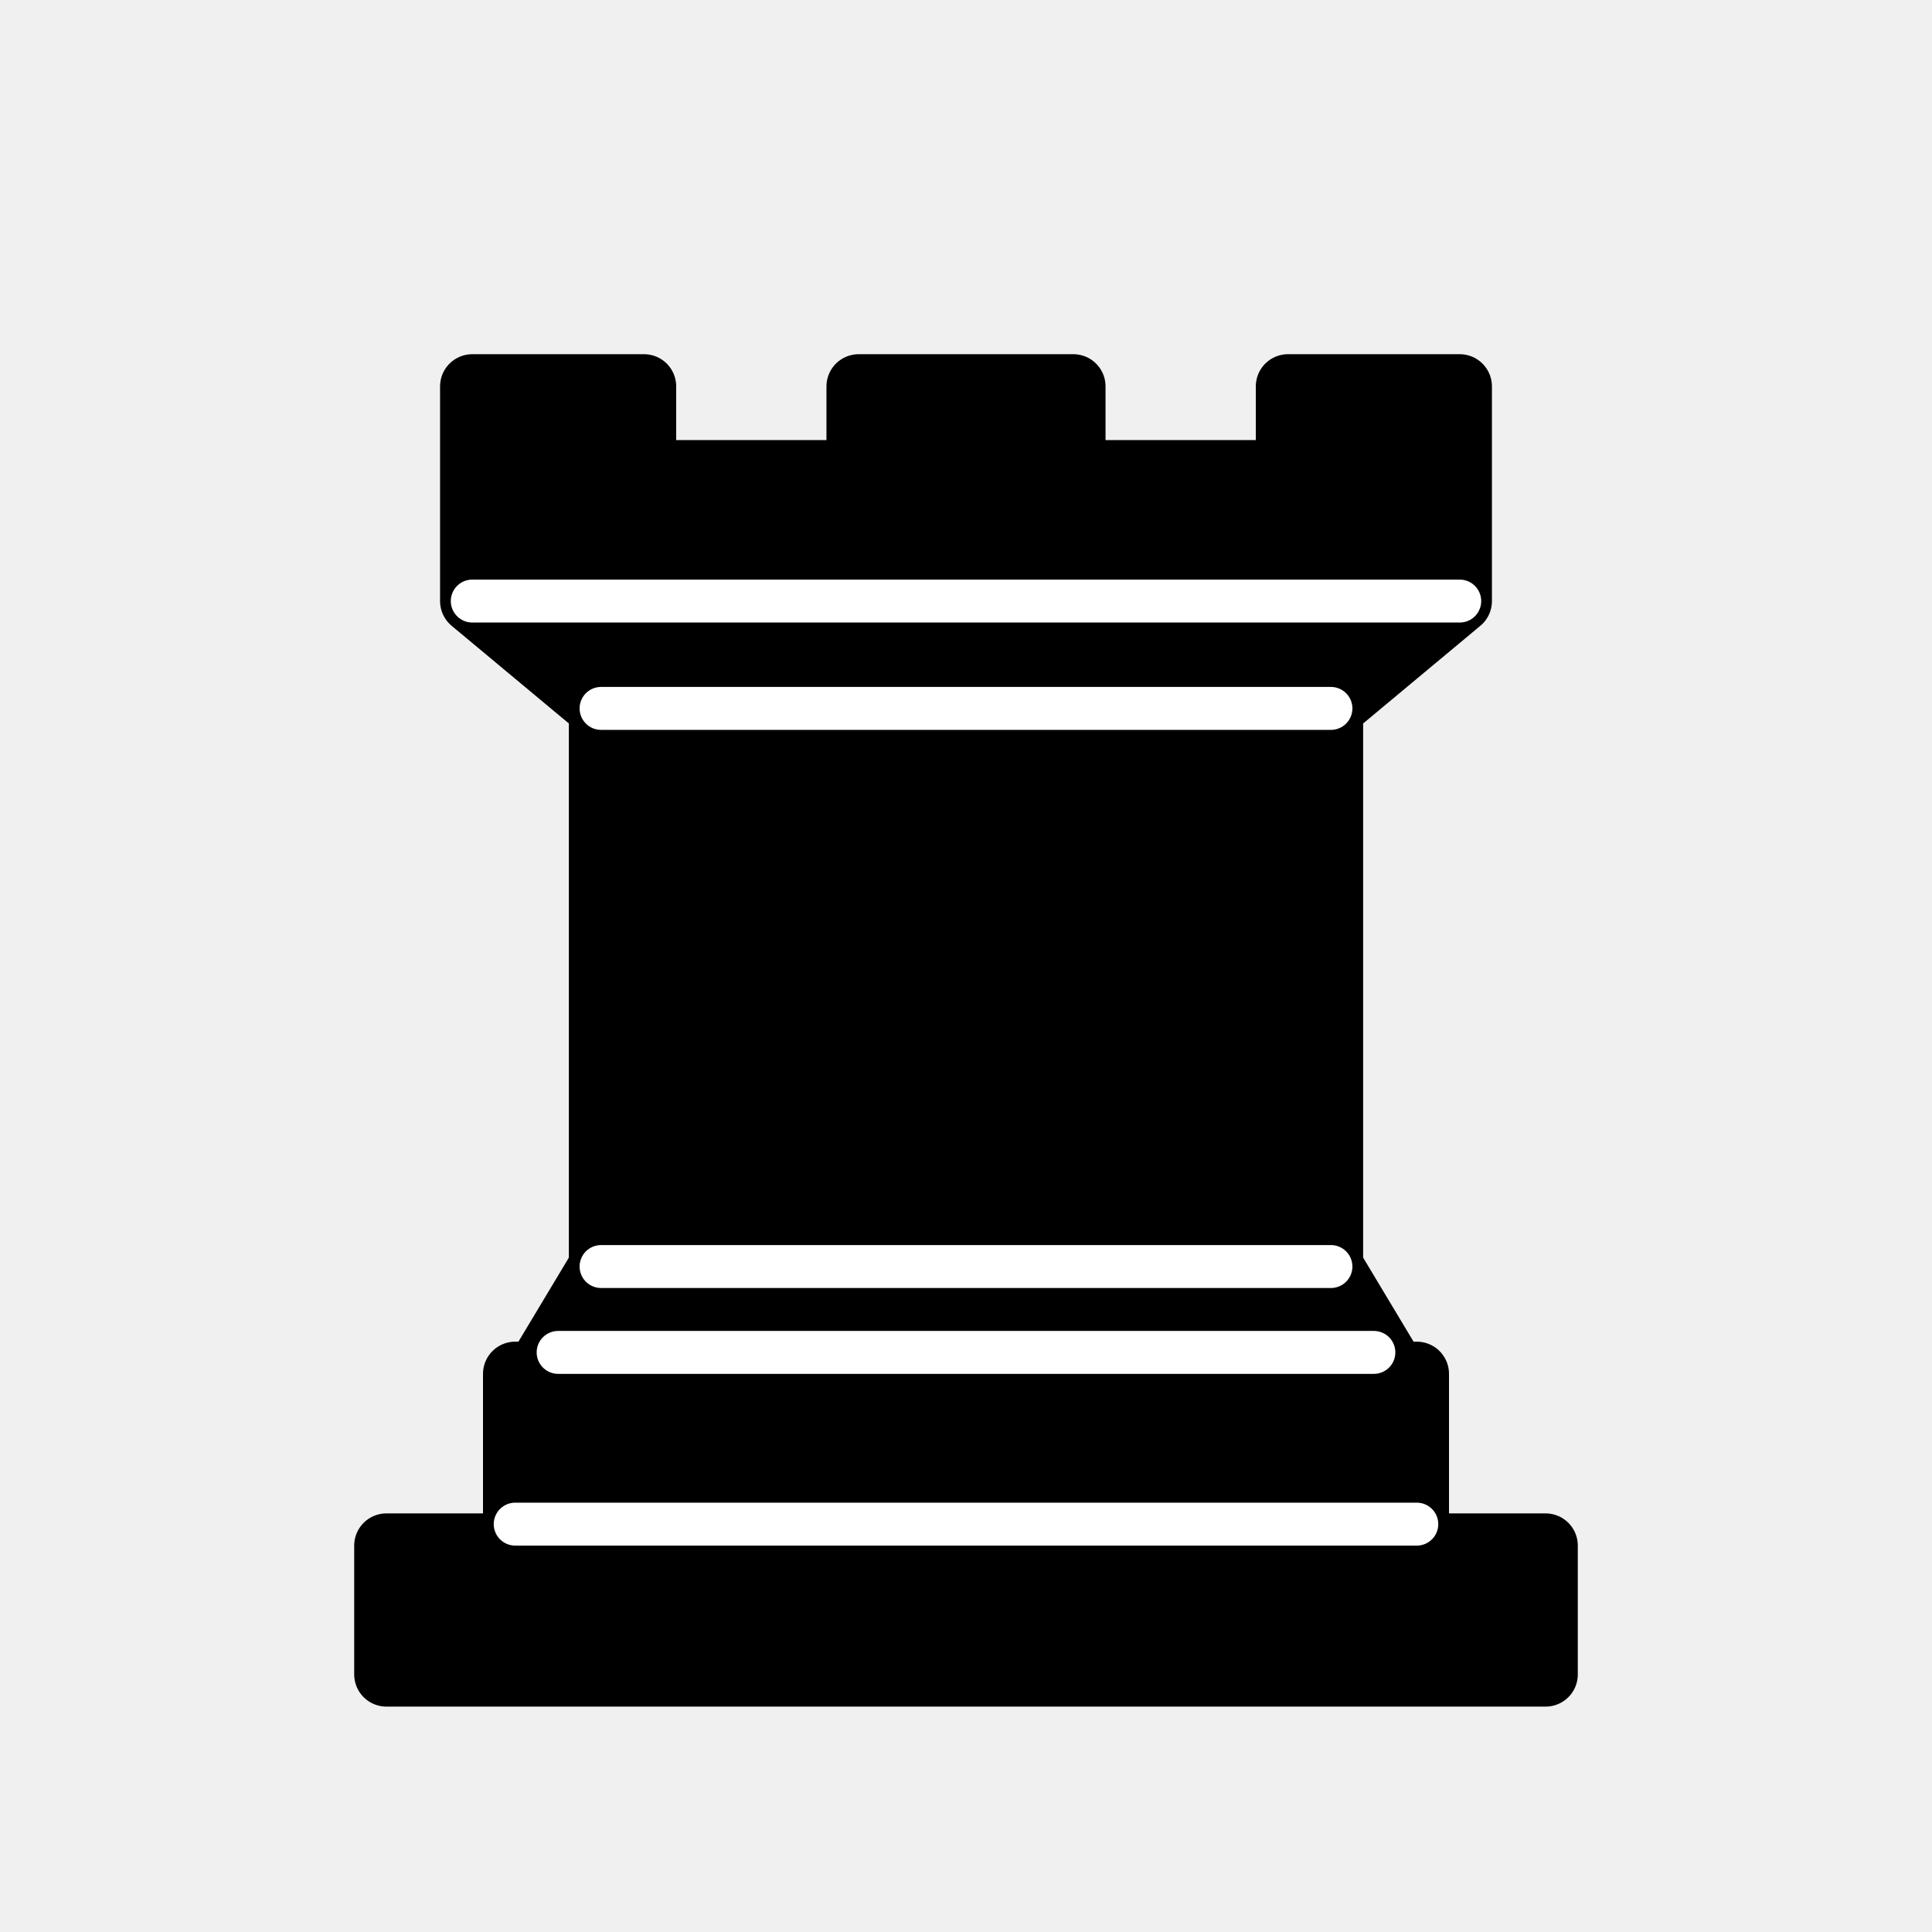
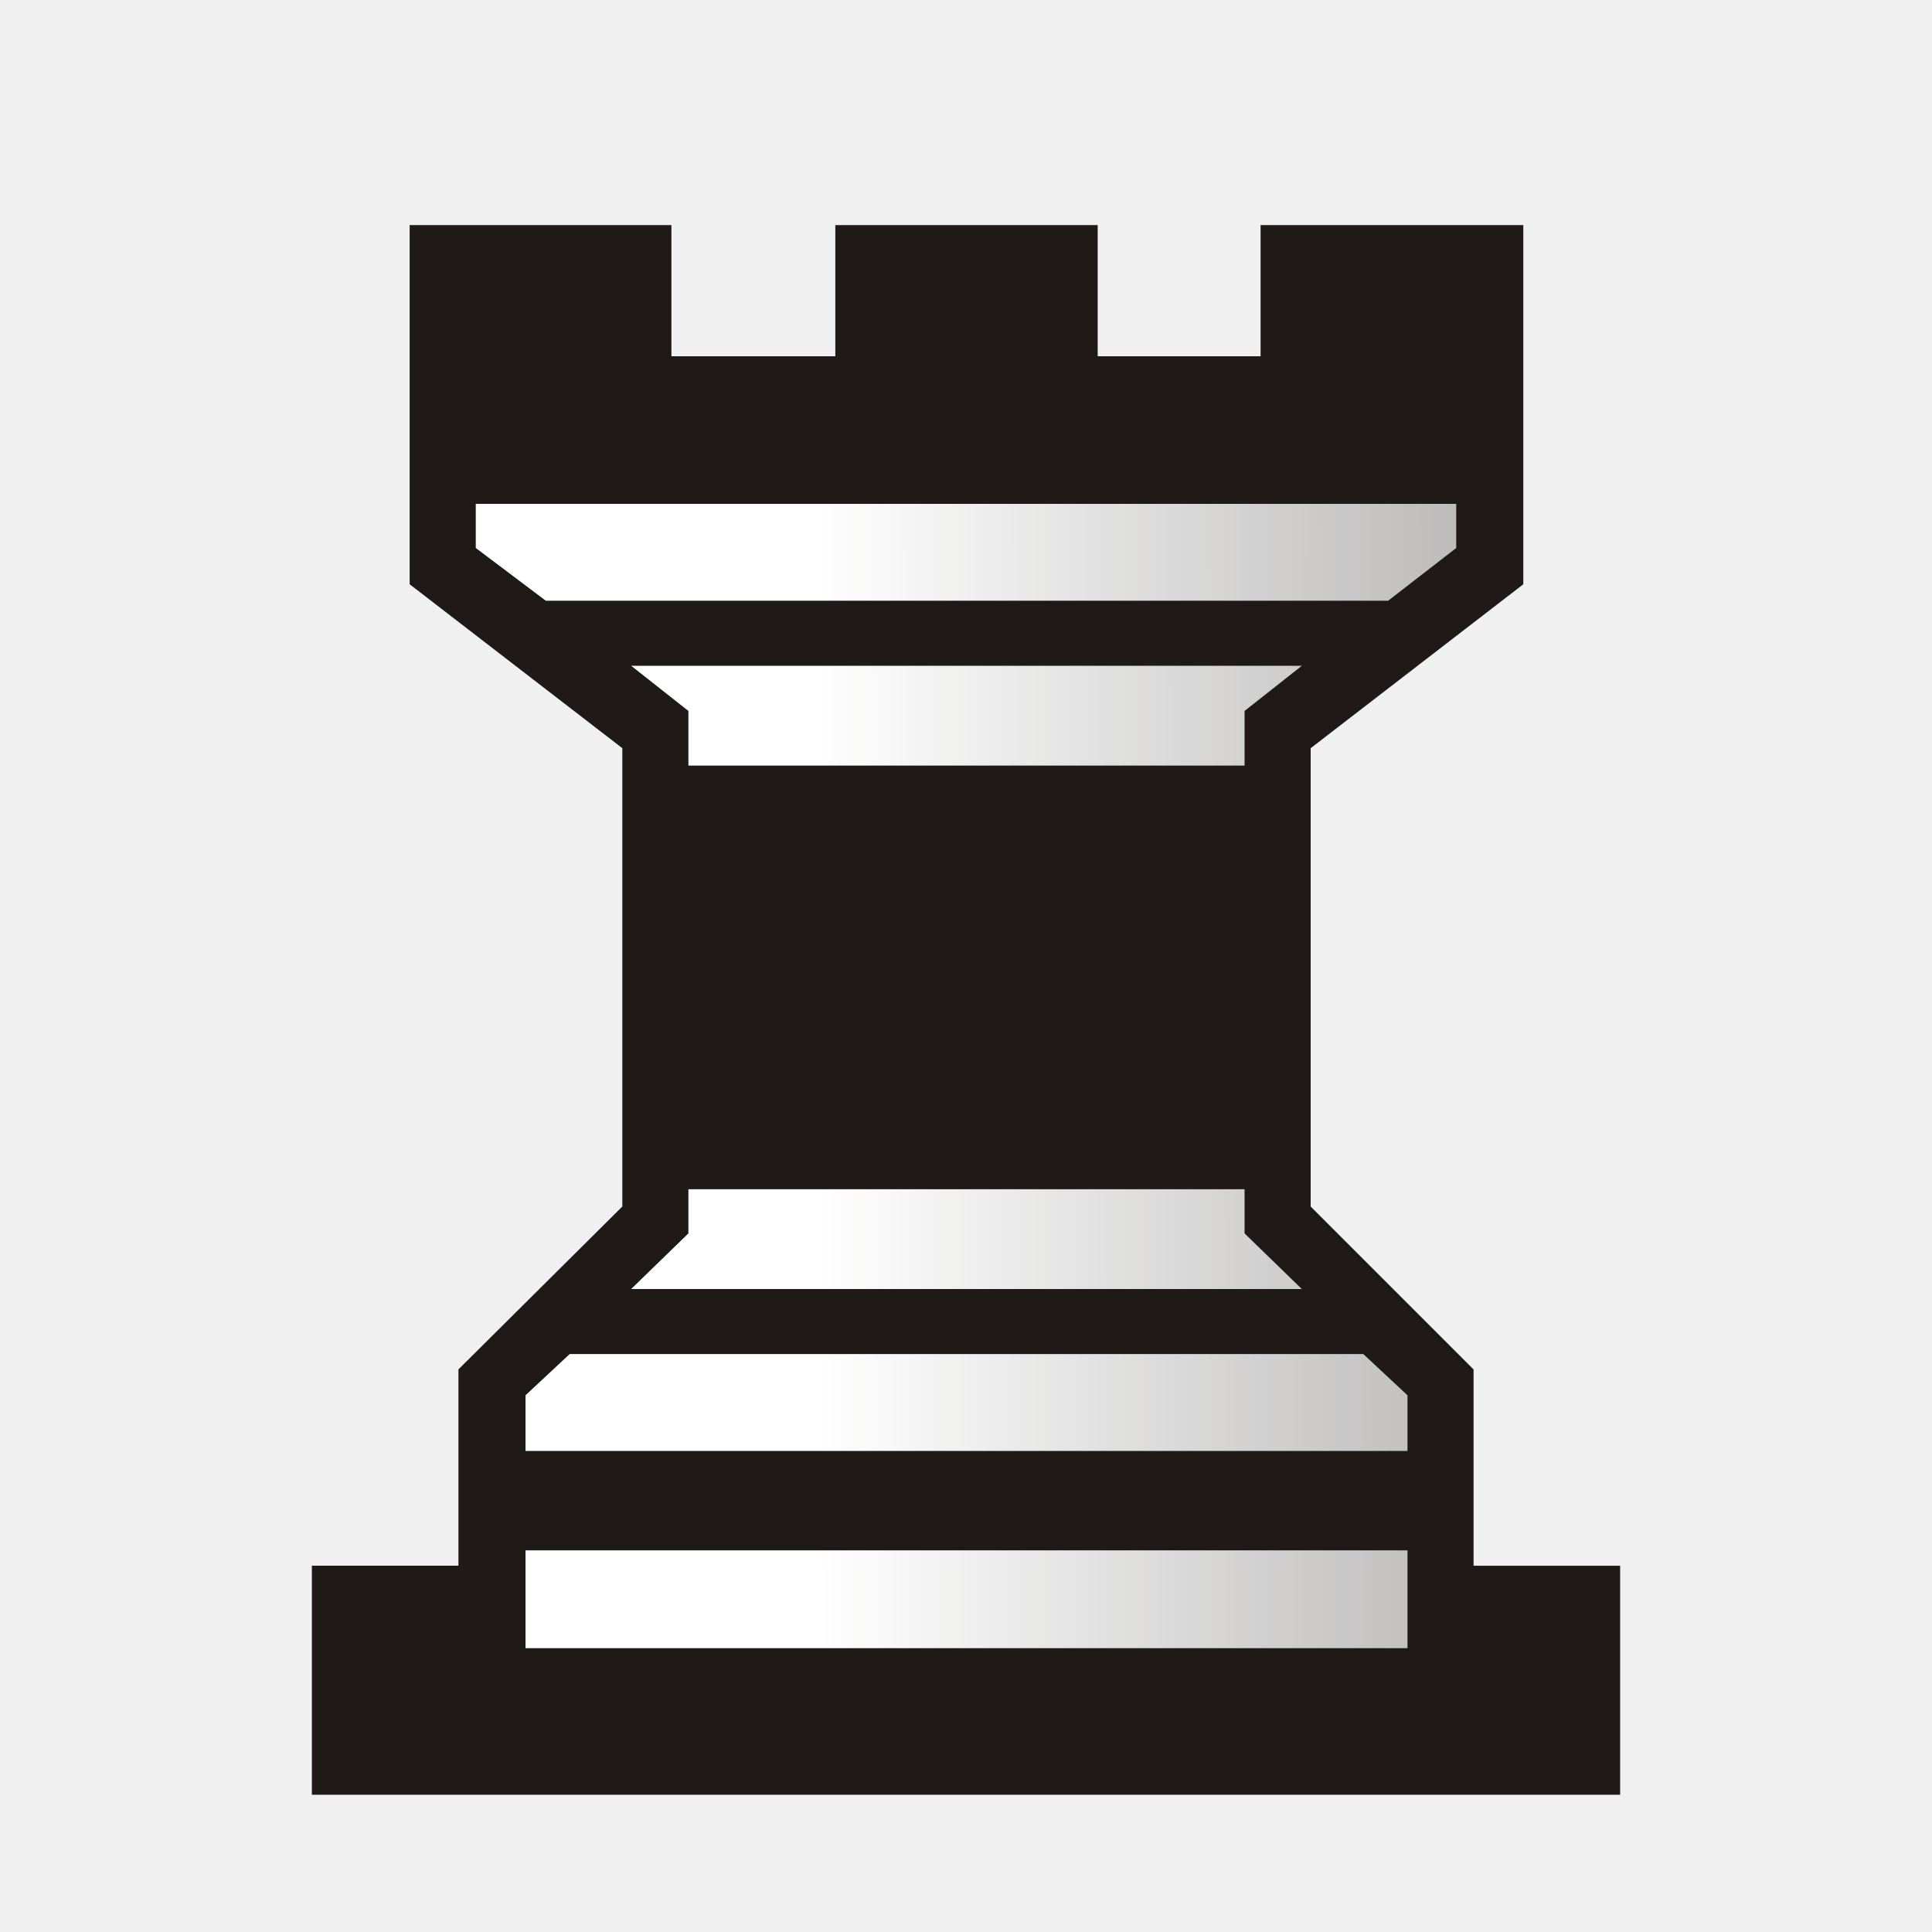
- <svg xmlns="http://www.w3.org/2000/svg" viewBox="0 0 45 45">
-   <g id="black-rook" class="black rook" fill="#000" fill-rule="evenodd" stroke="#000" stroke-width="1.5" stroke-linecap="round" stroke-linejoin="round">
-     <path d="M9 39h27v-3H9v3zM12.5 32l1.5-2.5h17l1.5 2.5h-20zM12 36v-4h21v4H12z" stroke-linecap="butt" />
-     <path d="M14 29.5v-13h17v13H14z" stroke-linecap="butt" stroke-linejoin="miter" />
-     <path d="M14 16.5L11 14h23l-3 2.5H14zM11 14V9h4v2h5V9h5v2h5V9h4v5H11z" stroke-linecap="butt" />
-     <path d="M12 35.5h21M13 31.5h19M14 29.5h17M14 16.5h17M11 14h23" fill="none" stroke="#fff" stroke-width="1" stroke-linejoin="miter" />
-   </g>
+ <svg xmlns="http://www.w3.org/2000/svg" width="50mm" height="50mm" fill-rule="evenodd" clip-rule="evenodd" image-rendering="optimizeQuality" shape-rendering="geometricPrecision" text-rendering="geometricPrecision" viewBox="0 0 50 50">
+   <linearGradient id="a" x1="21.192" x2="77.736" y1="37.552" y2="37.429" gradientUnits="userSpaceOnUse">
+     <stop offset="0" stop-color="#fff" />
+     <stop offset="1" stop-color="#fff" stop-opacity="0" />
+   </linearGradient>
+   <path fill="#1f1a17" d="M28.408 9.22h4.216V5.825h6.799v9.296l-5.503 4.242v11.862l4.216 4.216v5.08h3.793v5.927H8.071V40.52h3.793v-5.08l4.242-4.216V19.363l-5.504-4.242V5.825h6.774V9.22h4.242V5.825h6.79z" />
+   <path fill="url(#a)" d="M25.013 35.043h-10.27L13.6 36.11v1.44h22.826v-1.44l-1.143-1.067zM13.6 40.123v2.532h22.826v-2.532zM25.013 13.04h-12.7v1.142l1.812 1.364h21.801l1.761-1.364V13.04zm0 4.19h-8.679l1.482 1.169v1.414h14.393v-1.414l1.482-1.168zm0 13.547h-7.197v1.143l-1.482 1.44h17.357l-1.482-1.44v-1.143z" />
</svg>
